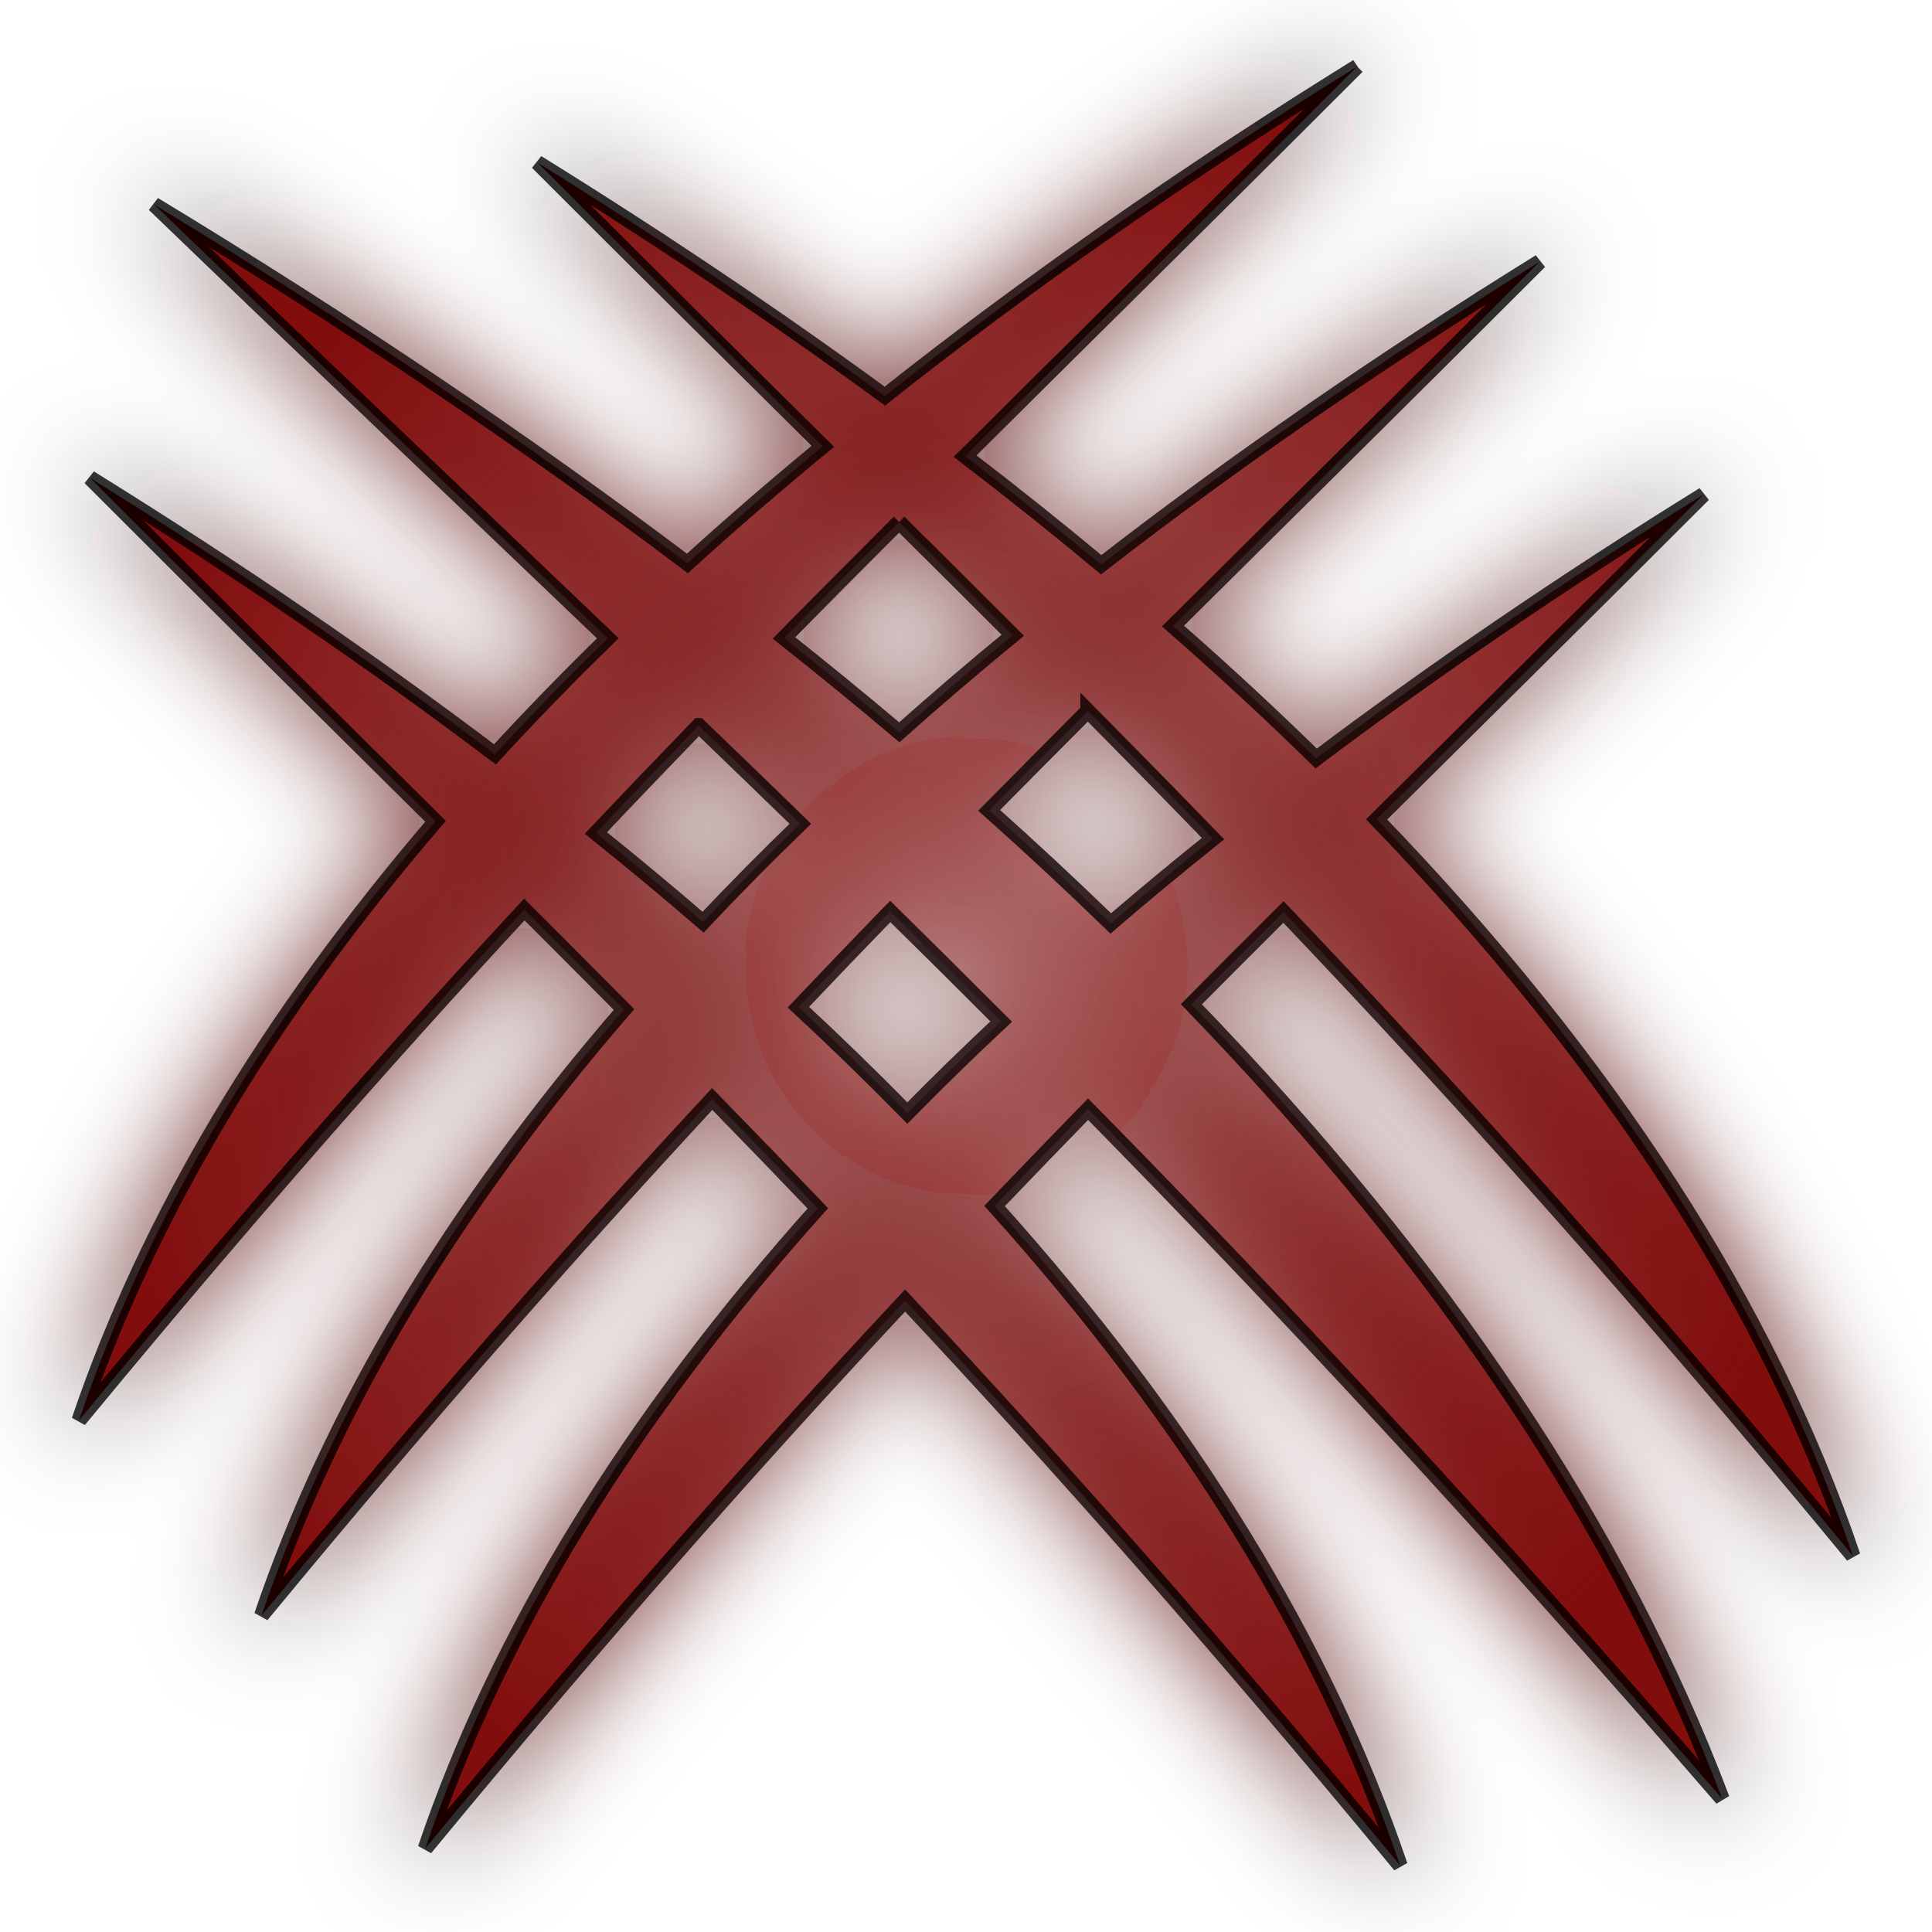
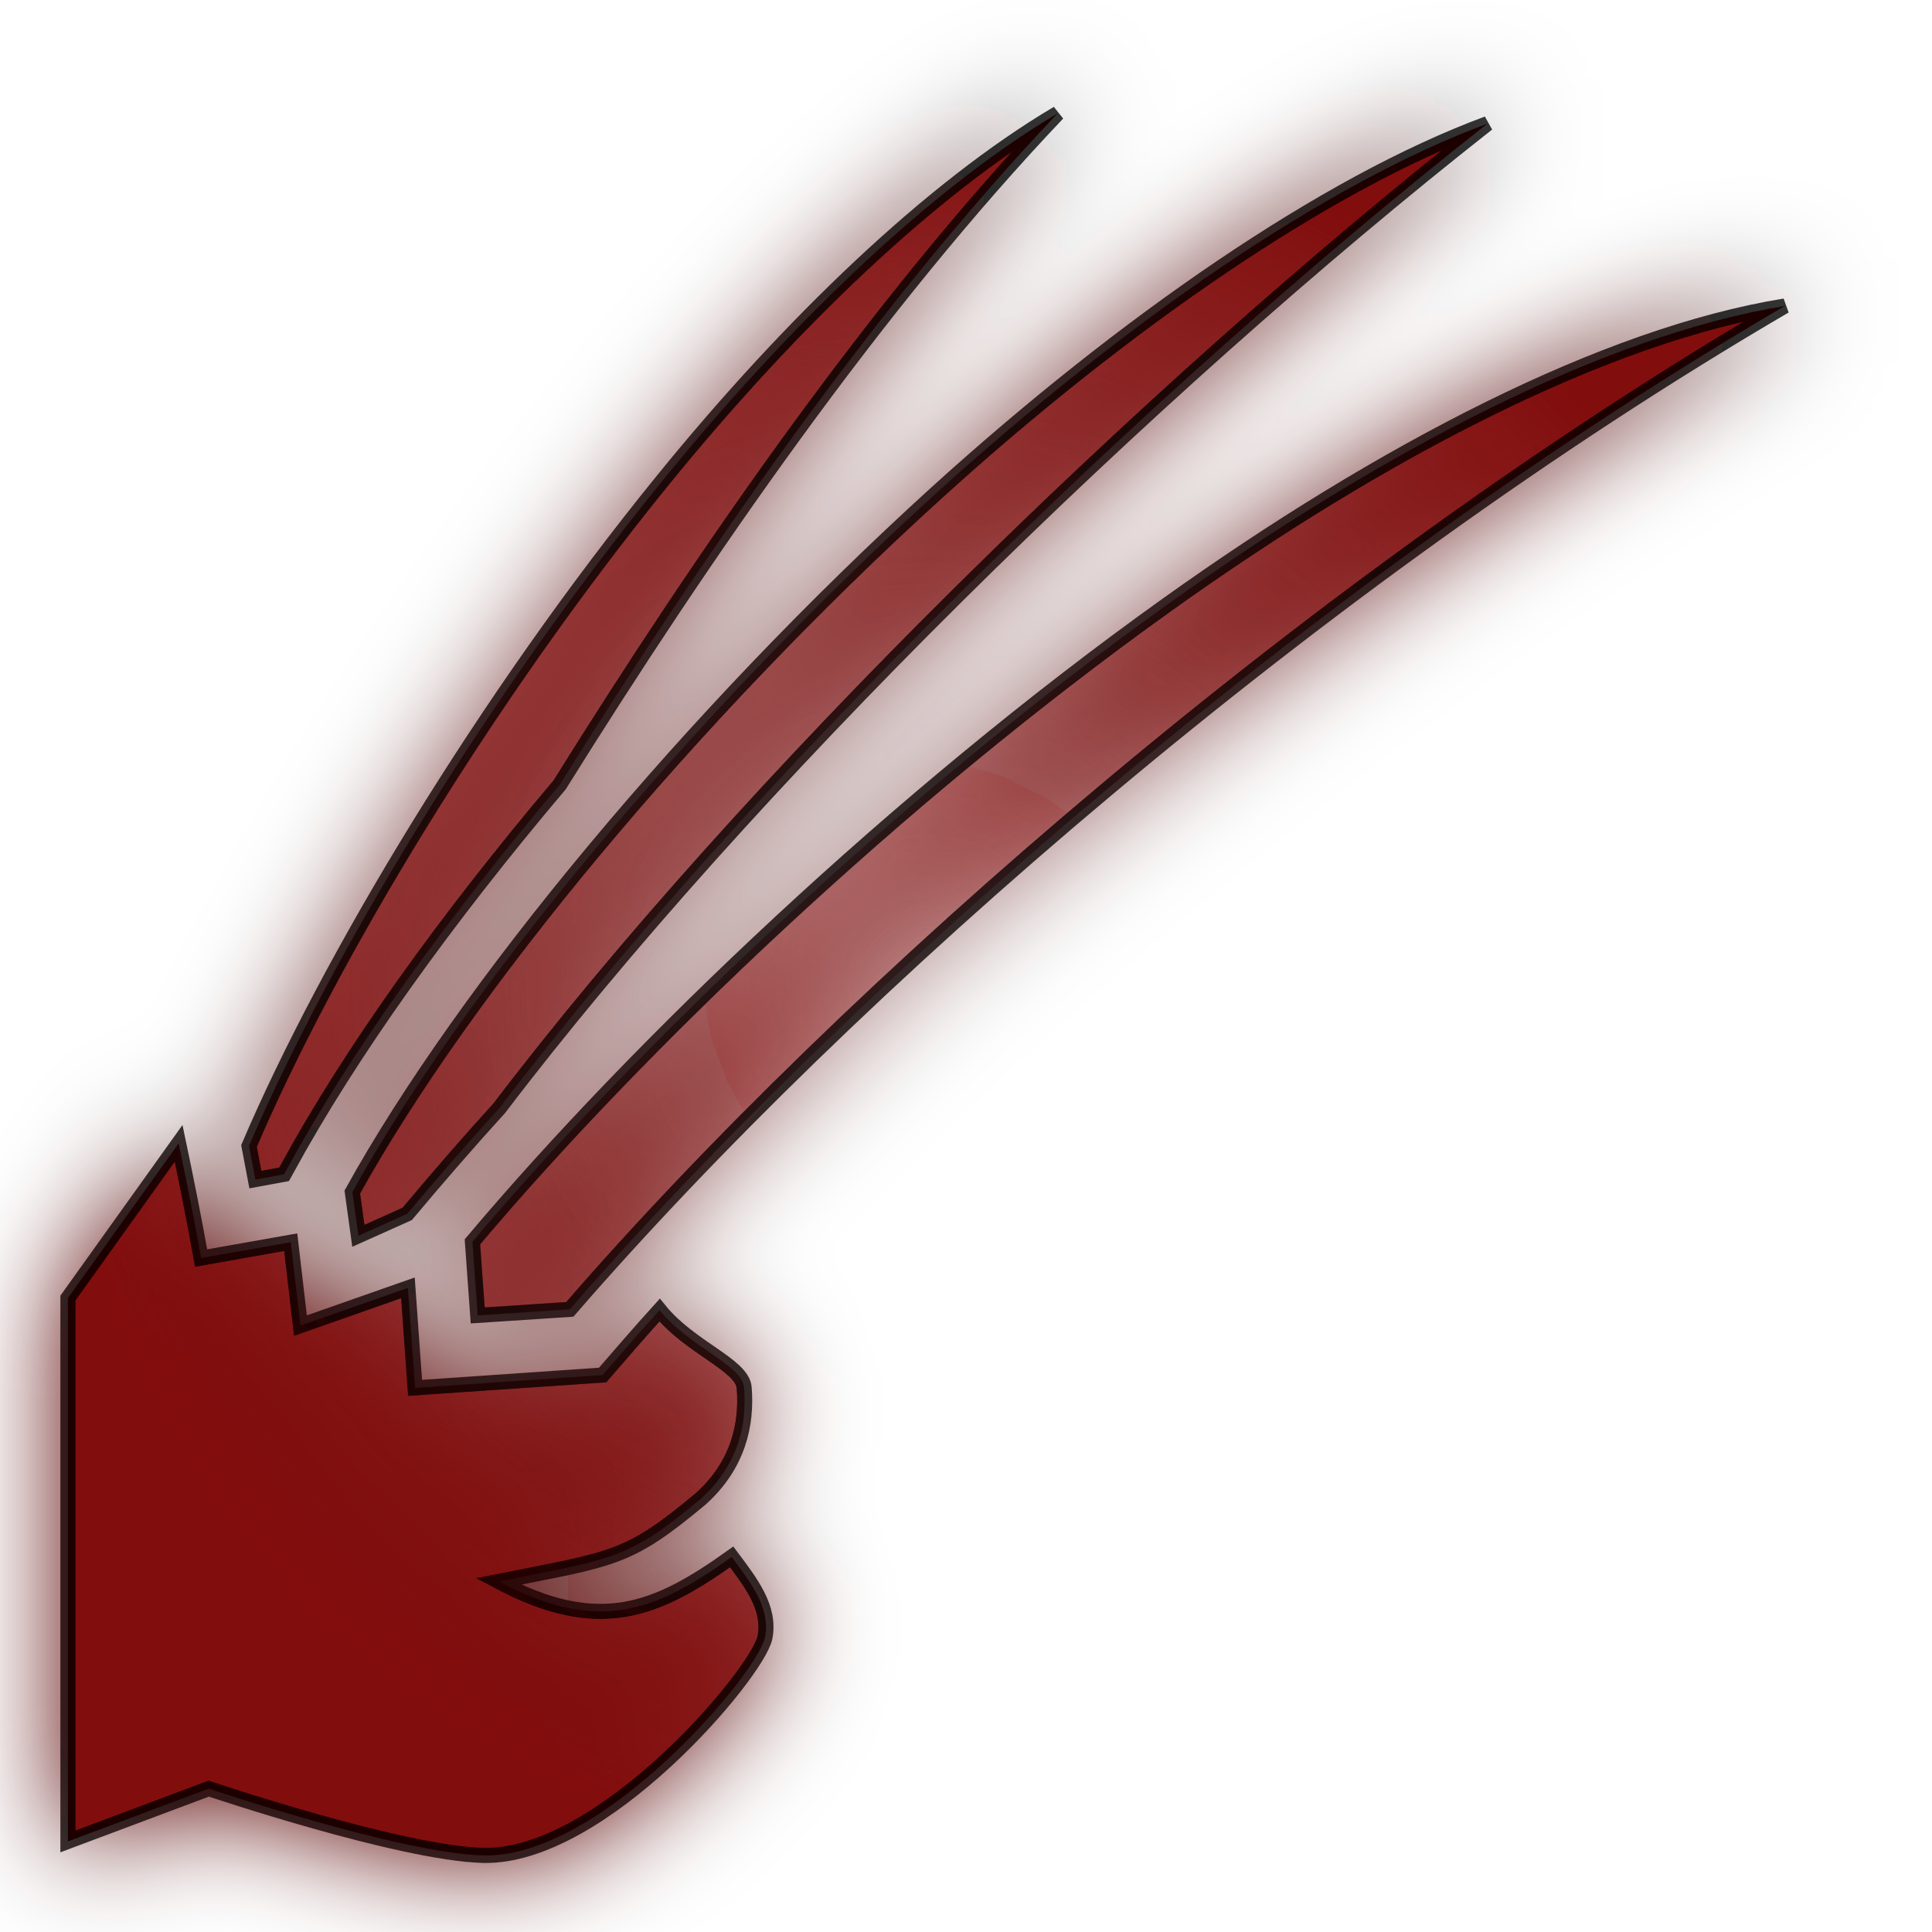
<svg xmlns="http://www.w3.org/2000/svg" viewBox="0 0 512 512" style="height: 512px; width: 512px;">
  <defs>
    <filter id="shadow-1" height="300%" width="300%" x="-100%" y="-100%">
      <feFlood flood-color="rgba(0, 0, 0, 0.46)" result="flood" />
      <feComposite in="flood" in2="SourceGraphic" operator="atop" result="composite" />
      <feGaussianBlur in="composite" stdDeviation="15" result="blur" />
      <feOffset dx="0" dy="0" result="offset" />
      <feComposite in="SourceGraphic" in2="offset" operator="over" />
    </filter>
-     <radialGradient id="lorc-wolverine-claws-gradient-1">
+     <radialGradient id="delapouite-wolverine-claws-gradient-1">
      <stop offset="0%" stop-color="#820a0a" stop-opacity="0.33" />
      <stop offset="100%" stop-color="#820a0a" stop-opacity="1" />
    </radialGradient>
  </defs>
  <g class="" transform="translate(0,0)" style="">
-     <path d="M359.672 17.625C313.48 46.29 271.752 75.44 234.484 104.97 205.98 84.112 175.29 63.477 142.39 43.062c27.144 27.17 51.856 51.637 75.657 75.218-12.494 10.31-24.464 20.64-35.875 31.033-42.628-32.138-89.742-63.87-141.344-95.125 43.876 42.25 83.107 79.44 120.25 114.968a775.567 775.567 0 0 0-29.906 30.75c-32.703-24.725-68.48-49.164-107.344-73.28 33.158 33.19 63.178 62.832 91.594 91.03-44.866 52.294-76.392 105.362-94.47 158.72 43.352-52.554 81.404-95.843 118-135.345 8.92 8.9 17.697 17.714 26.407 26.5-45.706 52.888-77.744 106.583-96.032 160.564 43.905-53.225 82.38-96.934 119.406-136.844a3642.871 3642.871 0 0 1 28 28.97c-49.978 55.818-84.697 112.556-104.03 169.624 46.973-56.946 87.73-103.024 127.155-145.188 40.668 43.46 82.702 90.943 131.187 149.72-19.925-58.813-55.8-117.274-107.47-174.782 8.262-8.64 16.51-17.176 24.782-25.657 51.97 52.87 105.448 110.348 168.03 182.75-26.815-70.89-73.77-141.354-140.656-210.562 8.05-8.112 16.168-16.22 24.407-24.437 46.908 49.238 94.57 102.33 150.907 170.624-22.28-65.762-64.422-131.106-126.22-195.156 26.944-26.726 55.307-54.743 86.626-86.093-37.095 23.02-71.31 46.346-102.656 69.937-11.98-11.744-24.626-23.447-37.938-35.094 30.035-29.847 61.767-61.106 97.187-96.562-42.52 26.386-81.26 53.187-116.22 80.312a1123.14 1123.14 0 0 0-36.06-28.78c32.01-31.862 65.834-65.14 103.905-103.25zm-121.406 120.72a9819.931 9819.931 0 0 1 30.125 30 986.777 986.777 0 0 0-30.062 25.718 1247.135 1247.135 0 0 0-30.562-25c10.046-10.22 20.225-20.434 30.5-30.72zm50.03 50.06c11.128 11.248 22.165 22.485 33.157 33.845a1030.384 1030.384 0 0 0-27.094 22.47 1044.197 1044.197 0 0 0-32.22-29.97 5858.42 5858.42 0 0 1 26.157-26.344zm-103.124 3.876a7797.262 7797.262 0 0 1 26.937 26.033 789.236 789.236 0 0 0-25.782 26.062 1052.45 1052.45 0 0 0-28.406-23.625c9.11-9.65 18.182-19.092 27.25-28.47zm50.75 49.25a4560.446 4560.446 0 0 1 29.406 29.19 824.178 824.178 0 0 0-24.875 24.25 850.53 850.53 0 0 0-28.875-28.064 3360.77 3360.77 0 0 1 24.344-25.375z" fill="url(#lorc-wolverine-claws-gradient-1)" stroke="#000000" stroke-opacity="0.78" stroke-width="4" filter="url(#shadow-1)" />
+     <path d="M280.3 30.04c-33.4 19.78-70.7 55.47-104.5 97.06-47.4 58.3-88.85 127.5-109.81 176.6l1.69 8.9 7.61-1.4.83-1.5c16.57-30.5 41.98-66 72.18-101.7 38.3-61.4 84.1-127.56 132-177.96zm113.9 2.72c-43 15.92-96.3 52.79-146.1 97.94-64.9 59-124.9 131.3-154.73 185.2l1.6 11.6 12.93-5.8c8.3-9.9 17-19.9 24.4-28 64.8-85.2 170.9-189.4 261.9-260.94zM473 81.09c-47.5 7.72-106.6 38.31-163.9 79.31-71.2 50.9-140 116.6-183.9 168.7l1.4 19.5L151 347c73.7-85.1 198.4-193.7 322-265.91zM47.34 303 18 344v144l37.32-14s50.58 17.1 72.68 17.7c31.5.8 72.7-48.2 74.7-57.7 1.6-7.9-3.8-14.7-8.8-21.4-19.9 14.2-35.1 20.7-61.8 6.5 30.6-6.1 34.2-5.7 53.6-21.9 10-9 12.3-19.8 11.5-29.5-.5-6-14.3-10.5-22.4-20.5-5.6 6.2-10 11.3-15.1 17.2l-49.7 3.4-1.9-26.5-28.48 10-2.58-22.1-23.74 4.2c-1.9-10.6-4.11-21.6-5.96-30.4z" fill="url(#delapouite-wolverine-claws-gradient-1)" stroke="#000000" stroke-opacity="0.78" stroke-width="4" filter="url(#shadow-1)" />
  </g>
</svg>
